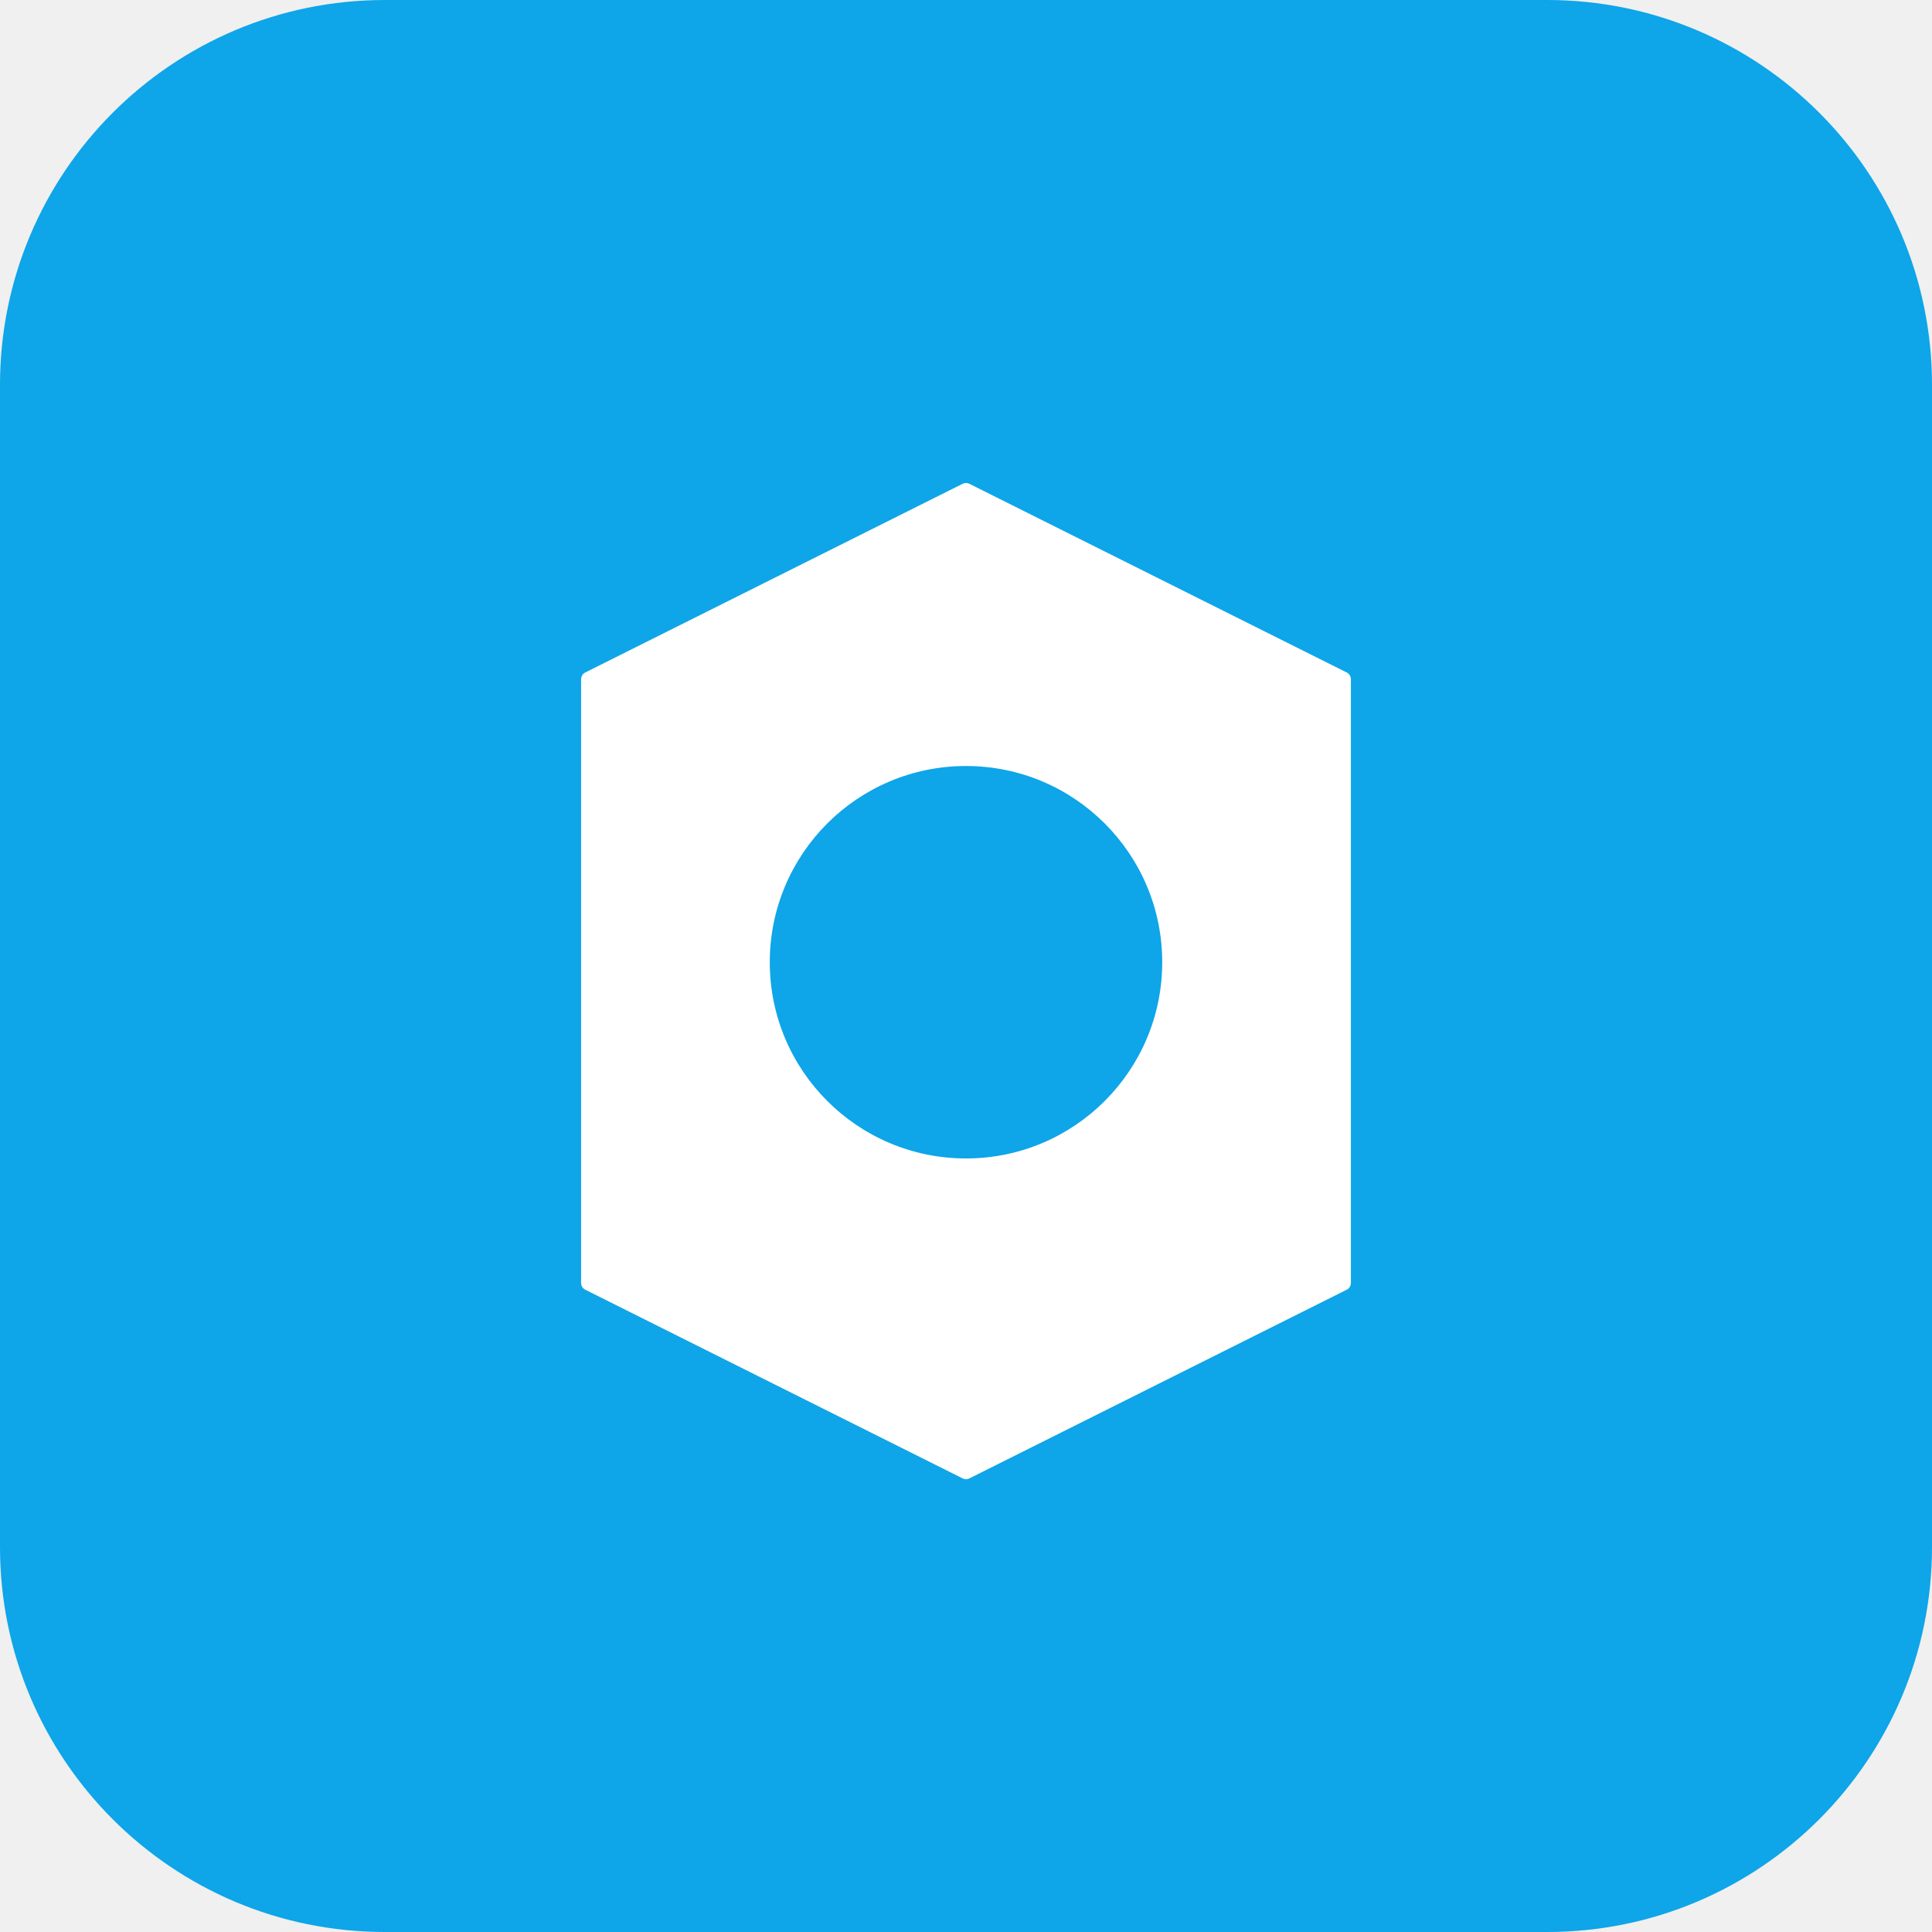
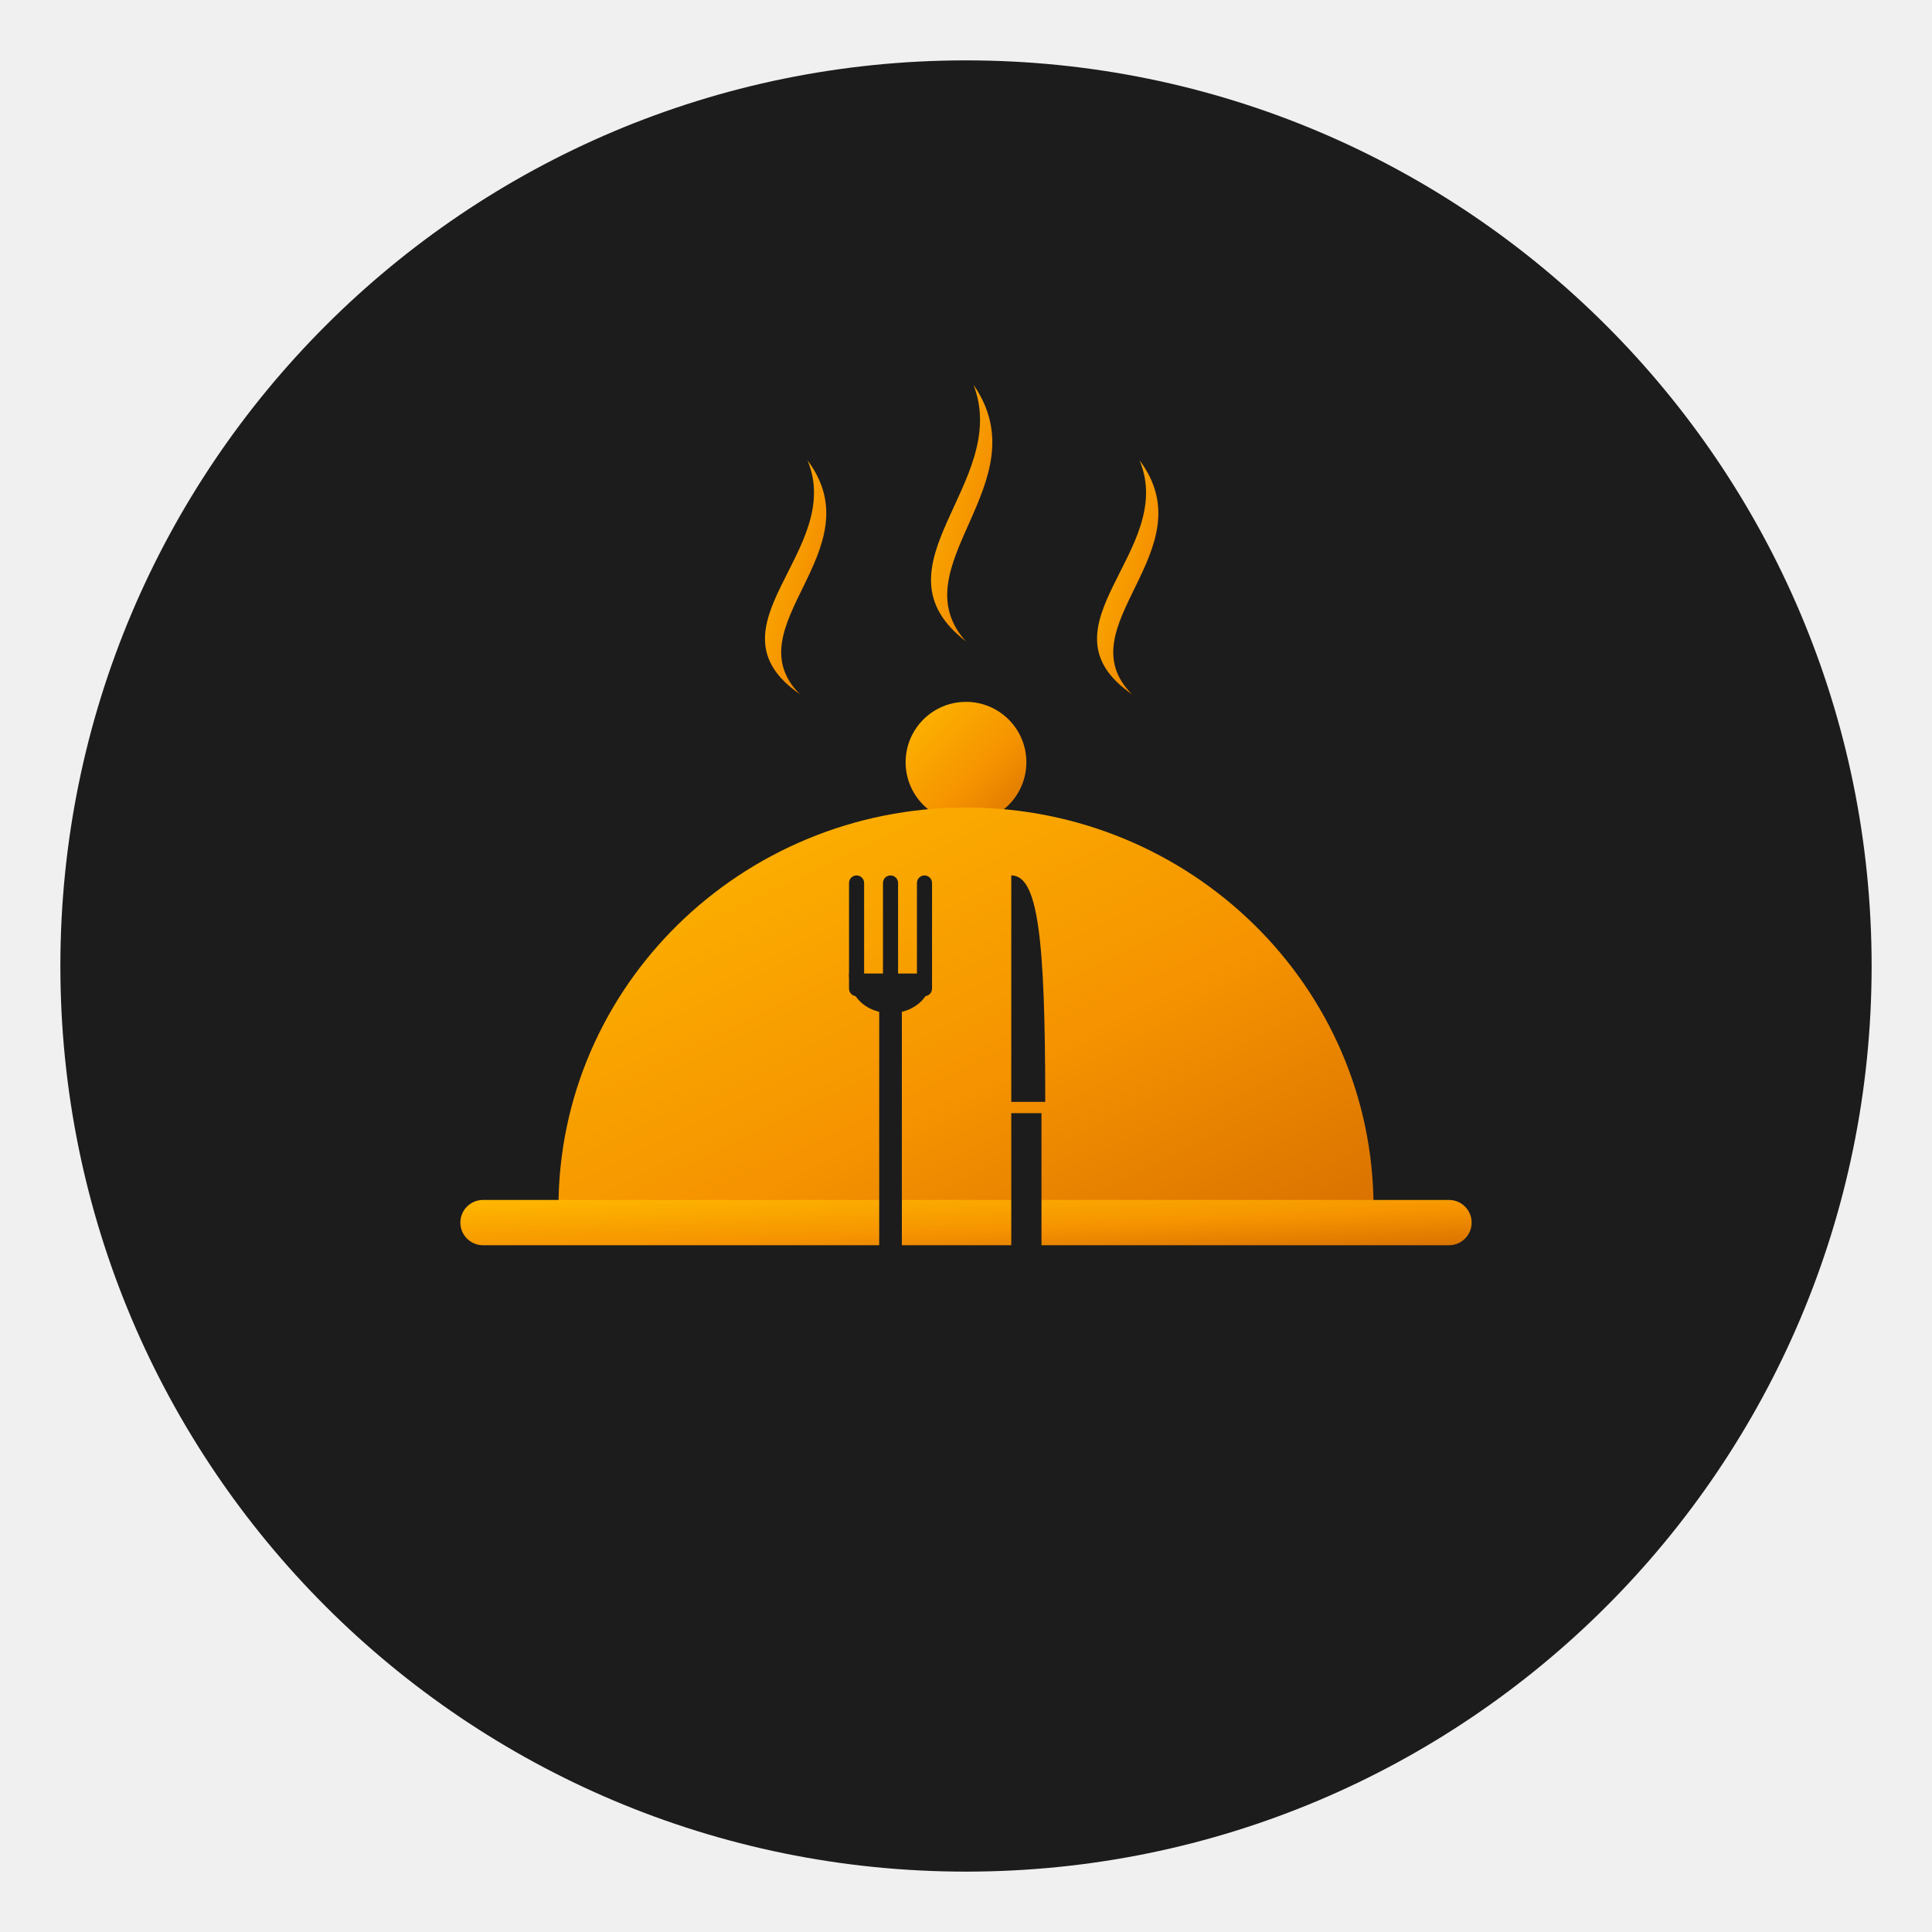
- <svg xmlns="http://www.w3.org/2000/svg" width="512" height="512" viewBox="0 0 512 512">
-   <rect width="512" height="512" rx="102" fill="#0ea5e9" />
-   <path d="M156 180 L256 130 L356 180 L356 340 L256 390 L156 340 Z" fill="white" stroke="white" stroke-width="4" stroke-linejoin="round" />
-   <circle cx="256" cy="255" r="52" fill="#0ea5e9" />
+ <svg xmlns="http://www.w3.org/2000/svg" viewBox="0 0 512 512" width="512" height="512">
+   <defs>
+     <linearGradient id="goldGrad" x1="0%" y1="0%" x2="100%" y2="100%">
+       <stop offset="0%" stop-color="#FFB800" />
+       <stop offset="60%" stop-color="#F59300" />
+       <stop offset="100%" stop-color="#D97200" />
+     </linearGradient>
+     <mask id="cutleryCutout">
+       <rect width="512" height="512" fill="white" />
+       <g fill="black">
+         <rect x="225" y="232" width="4" height="32" rx="2" />
+         <rect x="234" y="232" width="4" height="32" rx="2" />
+         <rect x="243" y="232" width="4" height="32" rx="2" />
+         <path d="M 225 258 C 225 272, 247 272, 247 258 Z" />
+         <rect x="233" y="266" width="6" height="68" />
+       </g>
+       <g fill="black">
+         <path d="M 268 232 C 275 232, 277 248, 277 292 L 268 292 Z" />
+         <rect x="268" y="295" width="8" height="39" />
+       </g>
+     </mask>
+   </defs>
+   <circle cx="256" cy="256" r="240" fill="#1C1C1C" />
+   <g fill="url(#goldGrad)">
+     <path d="M 212 184 C 194 166, 232 146, 214 122 C 224 146, 186 166, 212 184 Z" />
+     <path d="M 256 170 C 238 150, 276 128, 258 102 C 268 128, 230 150, 256 170 Z" />
+     <path d="M 300 184 C 282 166, 320 146, 302 122 C 312 146, 274 166, 300 184 Z" />
+   </g>
+   <g fill="url(#goldGrad)" mask="url(#cutleryCutout)">
+     <circle cx="256" cy="202" r="16" />
+     <path d="M 148 320 A 108 106 0 0 1 364 320 Z" />
+     <rect x="122" y="318" width="268" height="12" rx="6" />
+   </g>
</svg>
